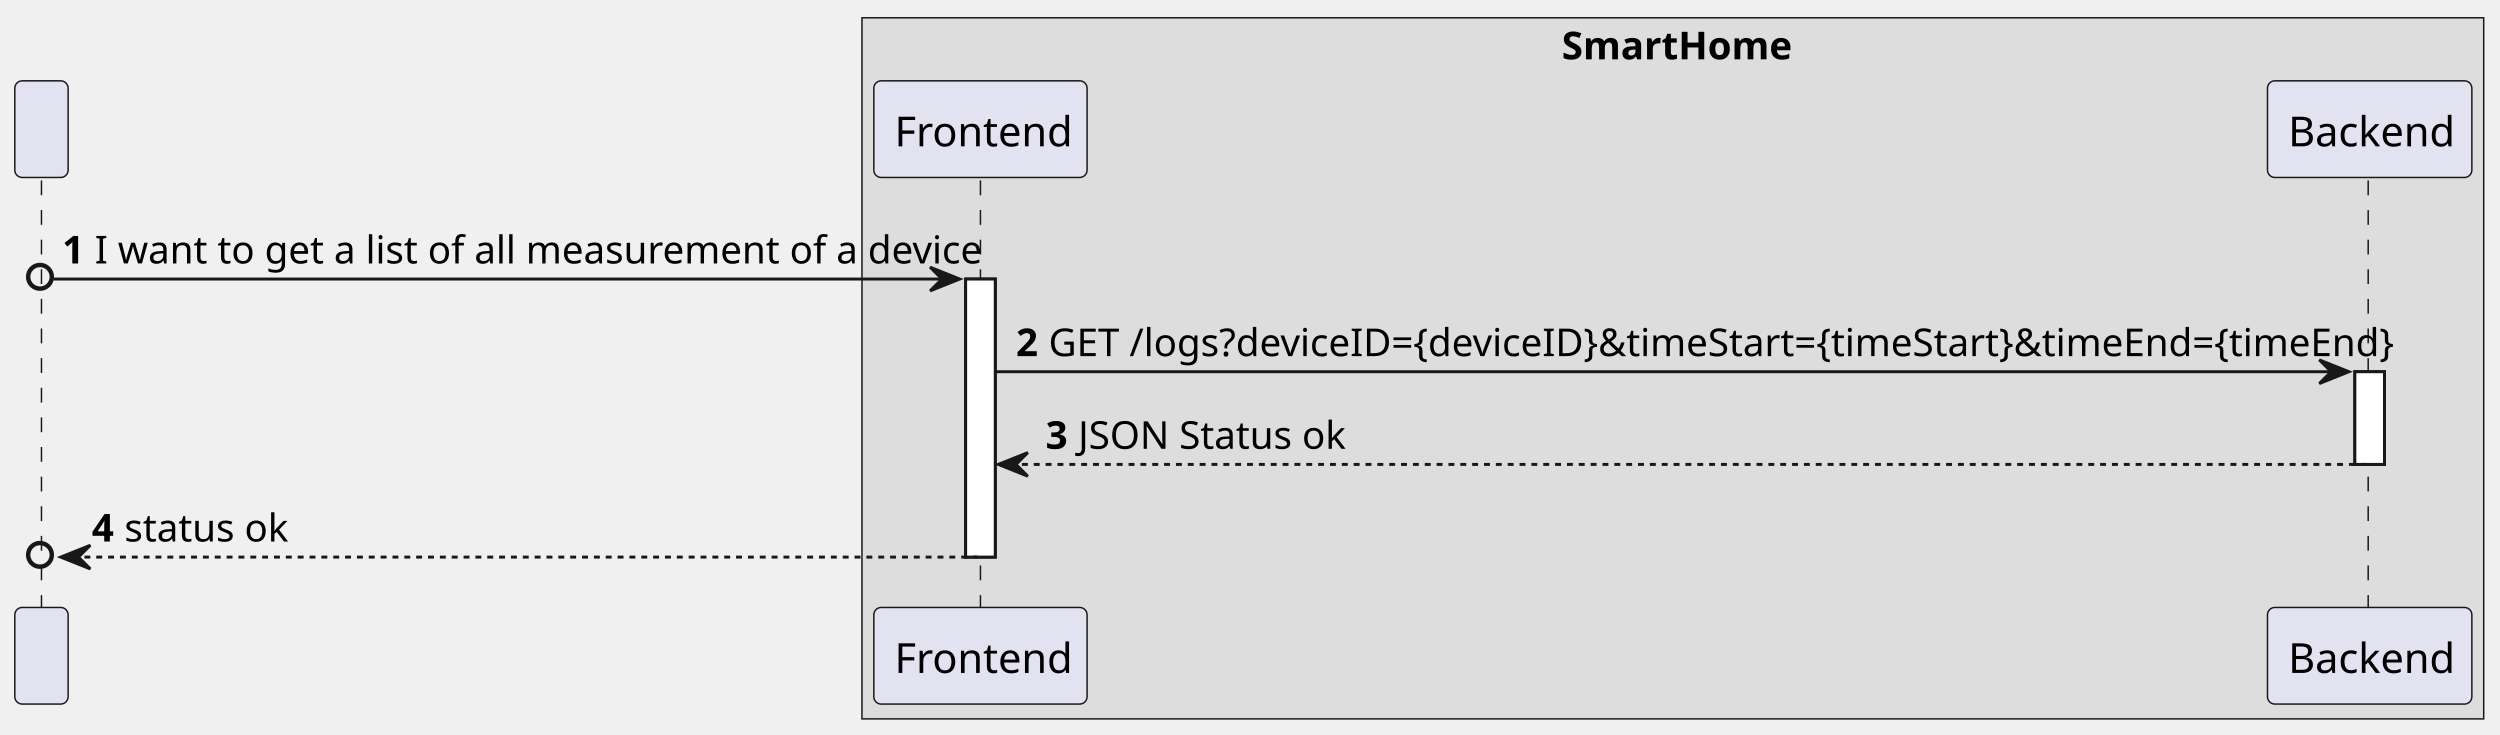
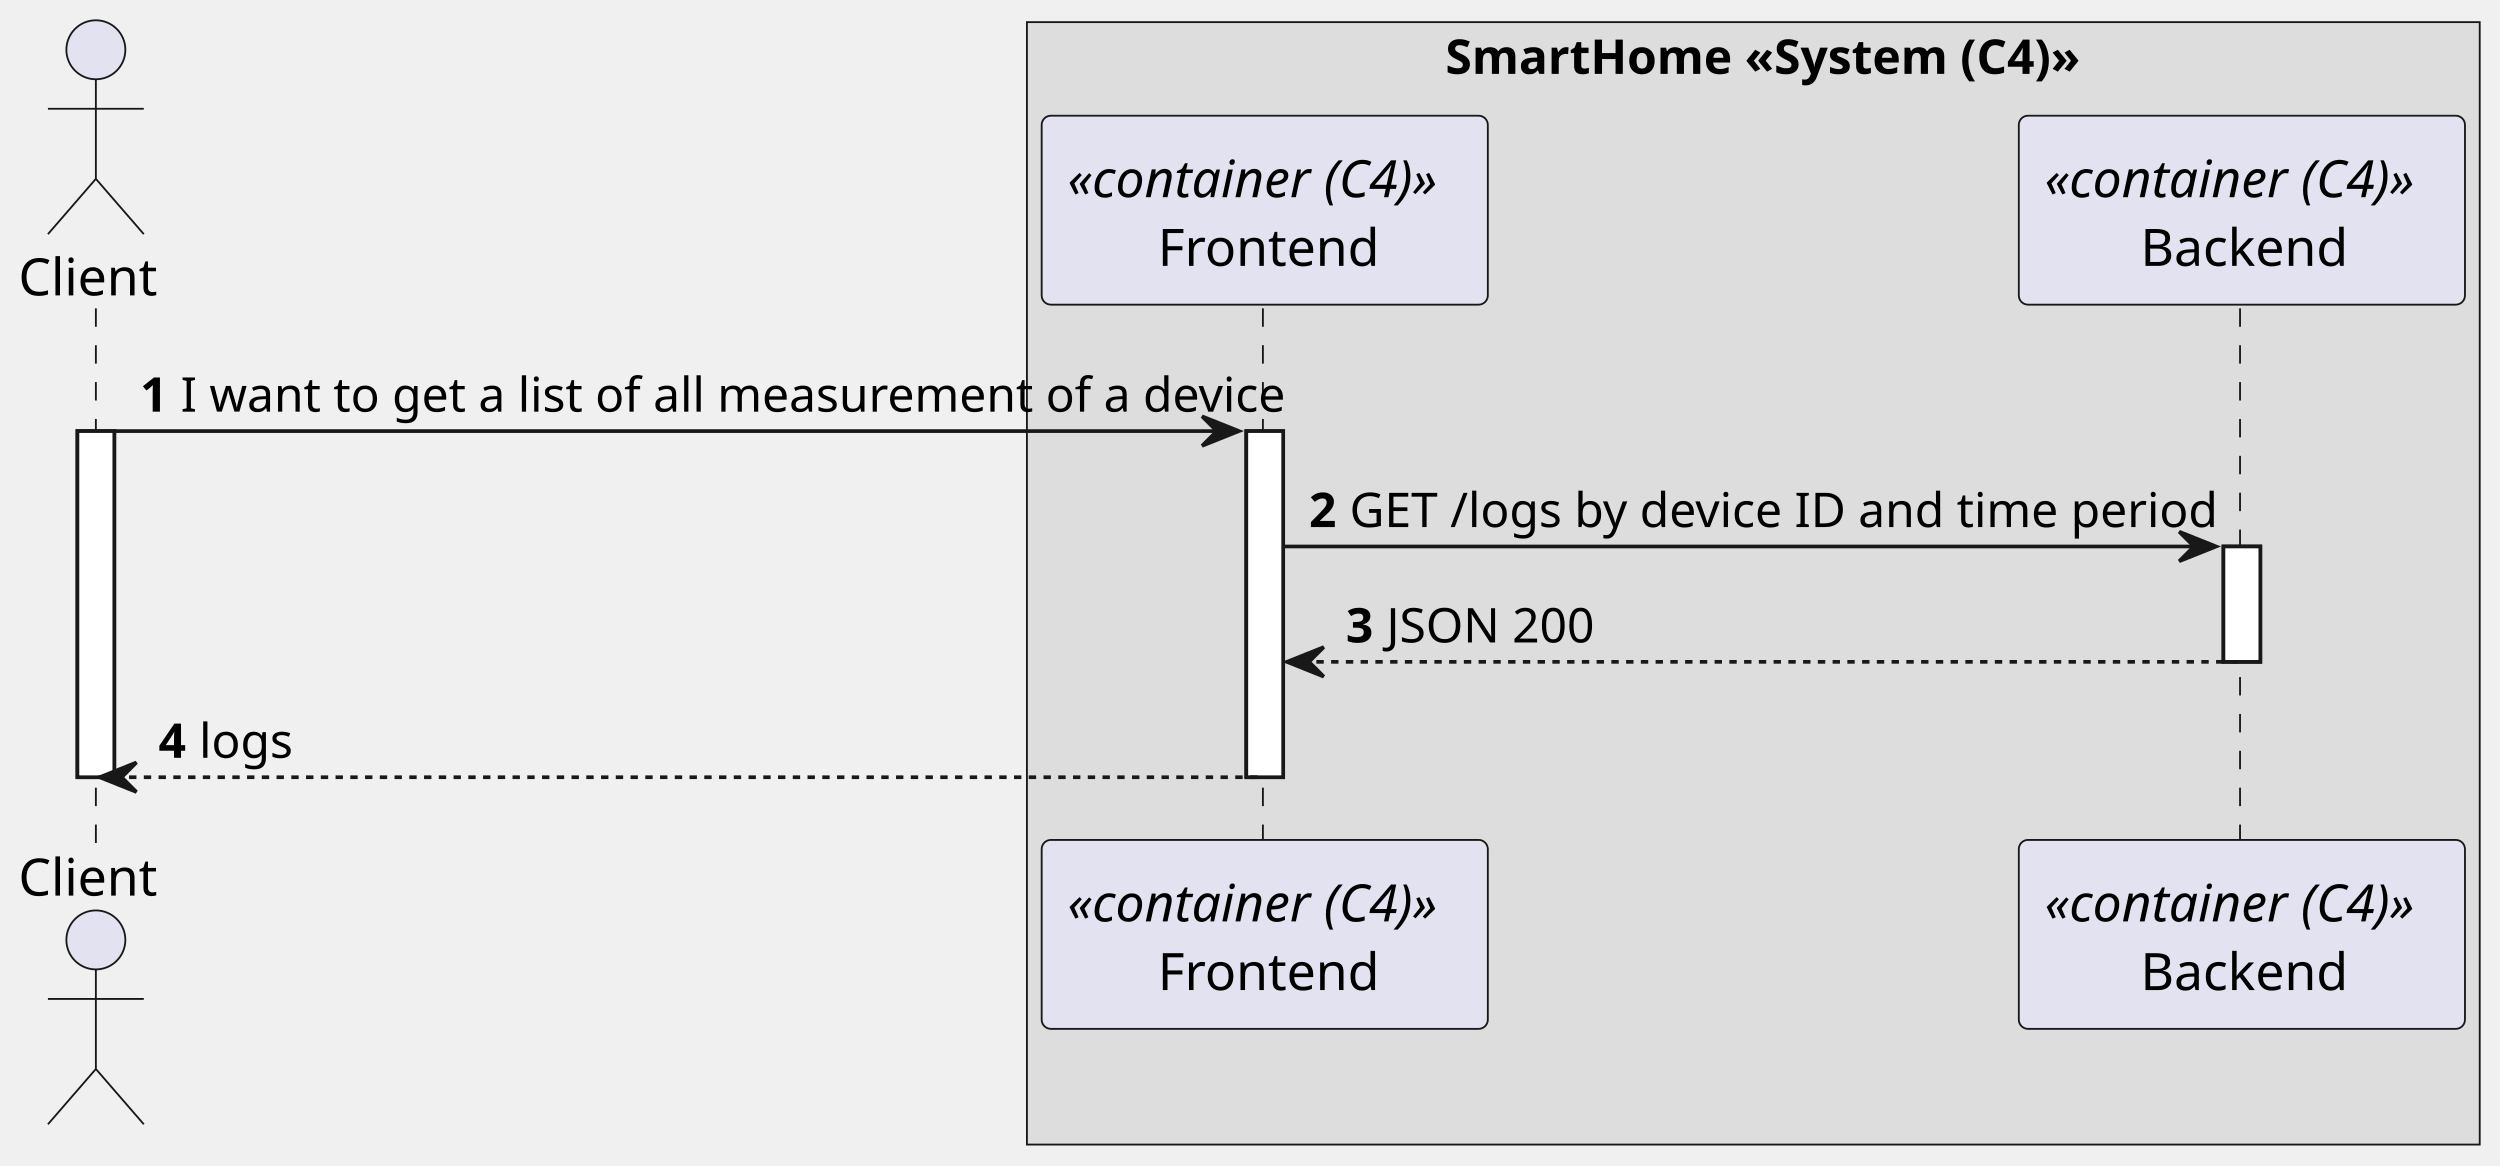
- <svg xmlns="http://www.w3.org/2000/svg" contentStyleType="text/css" height="248px" preserveAspectRatio="none" style="width:844px;height:248px;background:#FFFFFF;" version="1.1" viewBox="0 0 844 248" width="844px" zoomAndPan="magnify">
+ <svg xmlns="http://www.w3.org/2000/svg" contentStyleType="text/css" height="316px" preserveAspectRatio="none" style="width:678px;height:316px;background:#FFFFFF;" version="1.1" viewBox="0 0 678 316" width="678px" zoomAndPan="magnify">
  <defs />
  <g>
-     <rect fill="#DDDDDD" height="236.697" style="stroke:#181818;stroke-width:0.5;" width="547.5" x="291" y="6" />
-     <text fill="#000000" font-family="sans-serif" font-size="13" font-weight="bold" lengthAdjust="spacing" textLength="75" x="527.25" y="20.028">SmartHome</text>
-     <rect fill="#FFFFFF" height="93.873" style="stroke:#181818;stroke-width:1.0;" width="10" x="326" y="94.203" />
-     <rect fill="#FFFFFF" height="31.291" style="stroke:#181818;stroke-width:1.0;" width="10" x="795" y="125.494" />
-     <line style="stroke:#181818;stroke-width:0.5;stroke-dasharray:5.0,5.0;" x1="14" x2="14" y1="60.912" y2="206.076" />
-     <line style="stroke:#181818;stroke-width:0.5;stroke-dasharray:5.0,5.0;" x1="331" x2="331" y1="60.912" y2="206.076" />
-     <line style="stroke:#181818;stroke-width:0.5;stroke-dasharray:5.0,5.0;" x1="799.5" x2="799.5" y1="60.912" y2="206.076" />
-     <rect fill="#E2E2F0" height="32.621" rx="2.5" ry="2.5" style="stroke:#181818;stroke-width:0.5;" width="18" x="5" y="27.291" />
-     <text fill="#000000" font-family="sans-serif" font-size="14" lengthAdjust="spacing" textLength="4" x="12" y="49.398"> </text>
-     <rect fill="#E2E2F0" height="32.621" rx="2.5" ry="2.5" style="stroke:#181818;stroke-width:0.5;" width="18" x="5" y="205.076" />
-     <text fill="#000000" font-family="sans-serif" font-size="14" lengthAdjust="spacing" textLength="4" x="12" y="227.184"> </text>
-     <rect fill="#E2E2F0" height="32.621" rx="2.5" ry="2.5" style="stroke:#181818;stroke-width:0.5;" width="72" x="295" y="27.291" />
-     <text fill="#000000" font-family="sans-serif" font-size="14" lengthAdjust="spacing" textLength="58" x="302" y="49.398">Frontend</text>
-     <rect fill="#E2E2F0" height="32.621" rx="2.5" ry="2.5" style="stroke:#181818;stroke-width:0.5;" width="72" x="295" y="205.076" />
-     <text fill="#000000" font-family="sans-serif" font-size="14" lengthAdjust="spacing" textLength="58" x="302" y="227.184">Frontend</text>
-     <rect fill="#E2E2F0" height="32.621" rx="2.5" ry="2.5" style="stroke:#181818;stroke-width:0.5;" width="69" x="765.5" y="27.291" />
-     <text fill="#000000" font-family="sans-serif" font-size="14" lengthAdjust="spacing" textLength="55" x="772.5" y="49.398">Backend</text>
-     <rect fill="#E2E2F0" height="32.621" rx="2.5" ry="2.5" style="stroke:#181818;stroke-width:0.5;" width="69" x="765.5" y="205.076" />
-     <text fill="#000000" font-family="sans-serif" font-size="14" lengthAdjust="spacing" textLength="55" x="772.5" y="227.184">Backend</text>
-     <rect fill="#FFFFFF" height="93.873" style="stroke:#181818;stroke-width:1.0;" width="10" x="326" y="94.203" />
-     <rect fill="#FFFFFF" height="31.291" style="stroke:#181818;stroke-width:1.0;" width="10" x="795" y="125.494" />
-     <ellipse cx="13.5" cy="93.453" fill="none" rx="4" ry="4" style="stroke:#181818;stroke-width:1.5;" />
-     <polygon fill="#181818" points="314,90.203,324,94.203,314,98.203,318,94.203" style="stroke:#181818;stroke-width:1.0;" />
-     <line style="stroke:#181818;stroke-width:1.0;" x1="18" x2="320" y1="94.203" y2="94.203" />
-     <text fill="#000000" font-family="sans-serif" font-size="13" font-weight="bold" lengthAdjust="spacing" textLength="7" x="21" y="88.94">1</text>
-     <text fill="#000000" font-family="sans-serif" font-size="13" lengthAdjust="spacing" textLength="282" x="32" y="88.94">I want to get a list of all measurement of a device</text>
-     <polygon fill="#181818" points="783,121.494,793,125.494,783,129.494,787,125.494" style="stroke:#181818;stroke-width:1.0;" />
-     <line style="stroke:#181818;stroke-width:1.0;" x1="336" x2="789" y1="125.494" y2="125.494" />
-     <text fill="#000000" font-family="sans-serif" font-size="13" font-weight="bold" lengthAdjust="spacing" textLength="7" x="343" y="120.231">2</text>
-     <text fill="#000000" font-family="sans-serif" font-size="13" lengthAdjust="spacing" textLength="429" x="354" y="120.231">GET /logs?deviceID={deviceID}&amp;timeStart={timeStart}&amp;timeEnd={timeEnd}</text>
-     <polygon fill="#181818" points="347,152.785,337,156.785,347,160.785,343,156.785" style="stroke:#181818;stroke-width:1.0;" />
-     <line style="stroke:#181818;stroke-width:1.0;stroke-dasharray:2.0,2.0;" x1="341" x2="799" y1="156.785" y2="156.785" />
-     <text fill="#000000" font-family="sans-serif" font-size="13" font-weight="bold" lengthAdjust="spacing" textLength="7" x="353" y="151.523">3</text>
-     <text fill="#000000" font-family="sans-serif" font-size="13" lengthAdjust="spacing" textLength="94" x="364" y="151.523">JSON Status ok</text>
-     <ellipse cx="13.5" cy="187.326" fill="none" rx="4" ry="4" style="stroke:#181818;stroke-width:1.5;" />
-     <polygon fill="#181818" points="30.5,184.076,20.5,188.076,30.5,192.076,26.5,188.076" style="stroke:#181818;stroke-width:1.0;" />
-     <line style="stroke:#181818;stroke-width:1.0;stroke-dasharray:2.0,2.0;" x1="28.5" x2="330" y1="188.076" y2="188.076" />
-     <text fill="#000000" font-family="sans-serif" font-size="13" font-weight="bold" lengthAdjust="spacing" textLength="7" x="31" y="182.814">4</text>
-     <text fill="#000000" font-family="sans-serif" font-size="13" lengthAdjust="spacing" textLength="54" x="42" y="182.814">status ok</text>
+     <rect fill="#DDDDDD" height="304.406" style="stroke:#181818;stroke-width:0.5;" width="394" x="278.5" y="6" />
+     <text fill="#000000" font-family="sans-serif" font-size="13" font-weight="bold" lengthAdjust="spacing" textLength="167" x="392" y="20.028">SmartHome «System (C4)»</text>
+     <rect fill="#FFFFFF" height="93.873" style="stroke:#181818;stroke-width:1.0;" width="10" x="21" y="116.912" />
+     <rect fill="#FFFFFF" height="93.873" style="stroke:#181818;stroke-width:1.0;" width="10" x="338" y="116.912" />
+     <rect fill="#FFFFFF" height="31.291" style="stroke:#181818;stroke-width:1.0;" width="10" x="603" y="148.203" />
+     <line style="stroke:#181818;stroke-width:0.5;stroke-dasharray:5.0,5.0;" x1="26" x2="26" y1="83.621" y2="228.785" />
+     <line style="stroke:#181818;stroke-width:0.5;stroke-dasharray:5.0,5.0;" x1="342.5" x2="342.5" y1="83.621" y2="228.785" />
+     <line style="stroke:#181818;stroke-width:0.5;stroke-dasharray:5.0,5.0;" x1="607.5" x2="607.5" y1="83.621" y2="228.785" />
+     <text fill="#000000" font-family="sans-serif" font-size="14" lengthAdjust="spacing" textLength="36" x="5" y="80.107">Client</text>
+     <ellipse cx="26" cy="13.5" fill="#E2E2F0" rx="8" ry="8" style="stroke:#181818;stroke-width:0.5;" />
+     <path d="M26,21.5 L26,48.5 M13,29.5 L39,29.5 M26,48.5 L13,63.5 M26,48.5 L39,63.5 " fill="none" style="stroke:#181818;stroke-width:0.5;" />
+     <text fill="#000000" font-family="sans-serif" font-size="14" lengthAdjust="spacing" textLength="36" x="5" y="242.893">Client</text>
+     <ellipse cx="26" cy="254.906" fill="#E2E2F0" rx="8" ry="8" style="stroke:#181818;stroke-width:0.5;" />
+     <path d="M26,262.906 L26,289.906 M13,270.906 L39,270.906 M26,289.906 L13,304.906 M26,289.906 L39,304.906 " fill="none" style="stroke:#181818;stroke-width:0.5;" />
+     <rect fill="#E2E2F0" height="51.242" rx="2.5" ry="2.5" style="stroke:#181818;stroke-width:0.5;" width="121" x="282.5" y="31.379" />
+     <text fill="#000000" font-family="sans-serif" font-size="14" font-style="italic" lengthAdjust="spacing" textLength="107" x="289.5" y="53.486">«container (C4)»</text>
+     <text fill="#000000" font-family="sans-serif" font-size="14" lengthAdjust="spacing" textLength="58" x="314" y="72.107">Frontend</text>
+     <rect fill="#E2E2F0" height="51.242" rx="2.5" ry="2.5" style="stroke:#181818;stroke-width:0.5;" width="121" x="282.5" y="227.785" />
+     <text fill="#000000" font-family="sans-serif" font-size="14" font-style="italic" lengthAdjust="spacing" textLength="107" x="289.5" y="249.893">«container (C4)»</text>
+     <text fill="#000000" font-family="sans-serif" font-size="14" lengthAdjust="spacing" textLength="58" x="314" y="268.514">Frontend</text>
+     <rect fill="#E2E2F0" height="51.242" rx="2.5" ry="2.5" style="stroke:#181818;stroke-width:0.5;" width="121" x="547.5" y="31.379" />
+     <text fill="#000000" font-family="sans-serif" font-size="14" font-style="italic" lengthAdjust="spacing" textLength="107" x="554.5" y="53.486">«container (C4)»</text>
+     <text fill="#000000" font-family="sans-serif" font-size="14" lengthAdjust="spacing" textLength="55" x="580.5" y="72.107">Backend</text>
+     <rect fill="#E2E2F0" height="51.242" rx="2.5" ry="2.5" style="stroke:#181818;stroke-width:0.5;" width="121" x="547.5" y="227.785" />
+     <text fill="#000000" font-family="sans-serif" font-size="14" font-style="italic" lengthAdjust="spacing" textLength="107" x="554.5" y="249.893">«container (C4)»</text>
+     <text fill="#000000" font-family="sans-serif" font-size="14" lengthAdjust="spacing" textLength="55" x="580.5" y="268.514">Backend</text>
+     <rect fill="#FFFFFF" height="93.873" style="stroke:#181818;stroke-width:1.0;" width="10" x="21" y="116.912" />
+     <rect fill="#FFFFFF" height="93.873" style="stroke:#181818;stroke-width:1.0;" width="10" x="338" y="116.912" />
+     <rect fill="#FFFFFF" height="31.291" style="stroke:#181818;stroke-width:1.0;" width="10" x="603" y="148.203" />
+     <polygon fill="#181818" points="326,112.912,336,116.912,326,120.912,330,116.912" style="stroke:#181818;stroke-width:1.0;" />
+     <line style="stroke:#181818;stroke-width:1.0;" x1="31" x2="332" y1="116.912" y2="116.912" />
+     <text fill="#000000" font-family="sans-serif" font-size="13" font-weight="bold" lengthAdjust="spacing" textLength="7" x="38" y="111.649">1</text>
+     <text fill="#000000" font-family="sans-serif" font-size="13" lengthAdjust="spacing" textLength="282" x="49" y="111.649">I want to get a list of all measurement of a device</text>
+     <polygon fill="#181818" points="591,144.203,601,148.203,591,152.203,595,148.203" style="stroke:#181818;stroke-width:1.0;" />
+     <line style="stroke:#181818;stroke-width:1.0;" x1="348" x2="597" y1="148.203" y2="148.203" />
+     <text fill="#000000" font-family="sans-serif" font-size="13" font-weight="bold" lengthAdjust="spacing" textLength="7" x="355" y="142.94">2</text>
+     <text fill="#000000" font-family="sans-serif" font-size="13" lengthAdjust="spacing" textLength="225" x="366" y="142.94">GET /logs by device ID and time period</text>
+     <polygon fill="#181818" points="359,175.494,349,179.494,359,183.494,355,179.494" style="stroke:#181818;stroke-width:1.0;" />
+     <line style="stroke:#181818;stroke-width:1.0;stroke-dasharray:2.0,2.0;" x1="353" x2="607" y1="179.494" y2="179.494" />
+     <text fill="#000000" font-family="sans-serif" font-size="13" font-weight="bold" lengthAdjust="spacing" textLength="7" x="365" y="174.231">3</text>
+     <text fill="#000000" font-family="sans-serif" font-size="13" lengthAdjust="spacing" textLength="59" x="376" y="174.231">JSON 200</text>
+     <polygon fill="#181818" points="37,206.785,27,210.785,37,214.785,33,210.785" style="stroke:#181818;stroke-width:1.0;" />
+     <line style="stroke:#181818;stroke-width:1.0;stroke-dasharray:2.0,2.0;" x1="31" x2="342" y1="210.785" y2="210.785" />
+     <text fill="#000000" font-family="sans-serif" font-size="13" font-weight="bold" lengthAdjust="spacing" textLength="7" x="43" y="205.523">4</text>
+     <text fill="#000000" font-family="sans-serif" font-size="13" lengthAdjust="spacing" textLength="24" x="54" y="205.523">logs</text>
  </g>
</svg>
